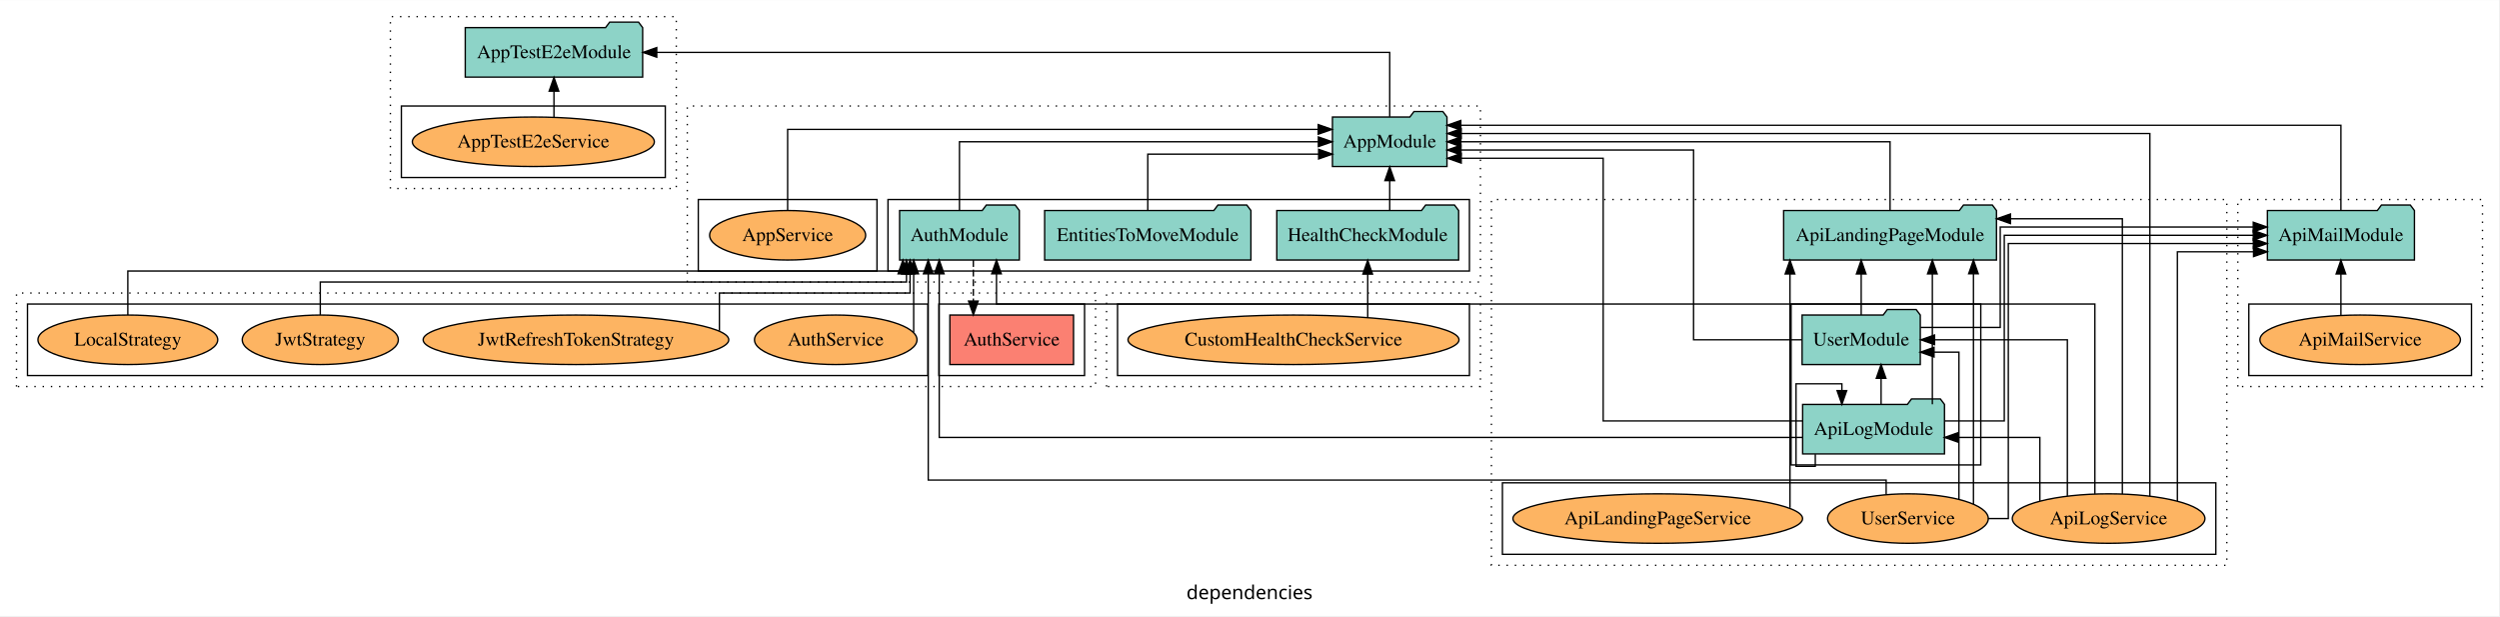
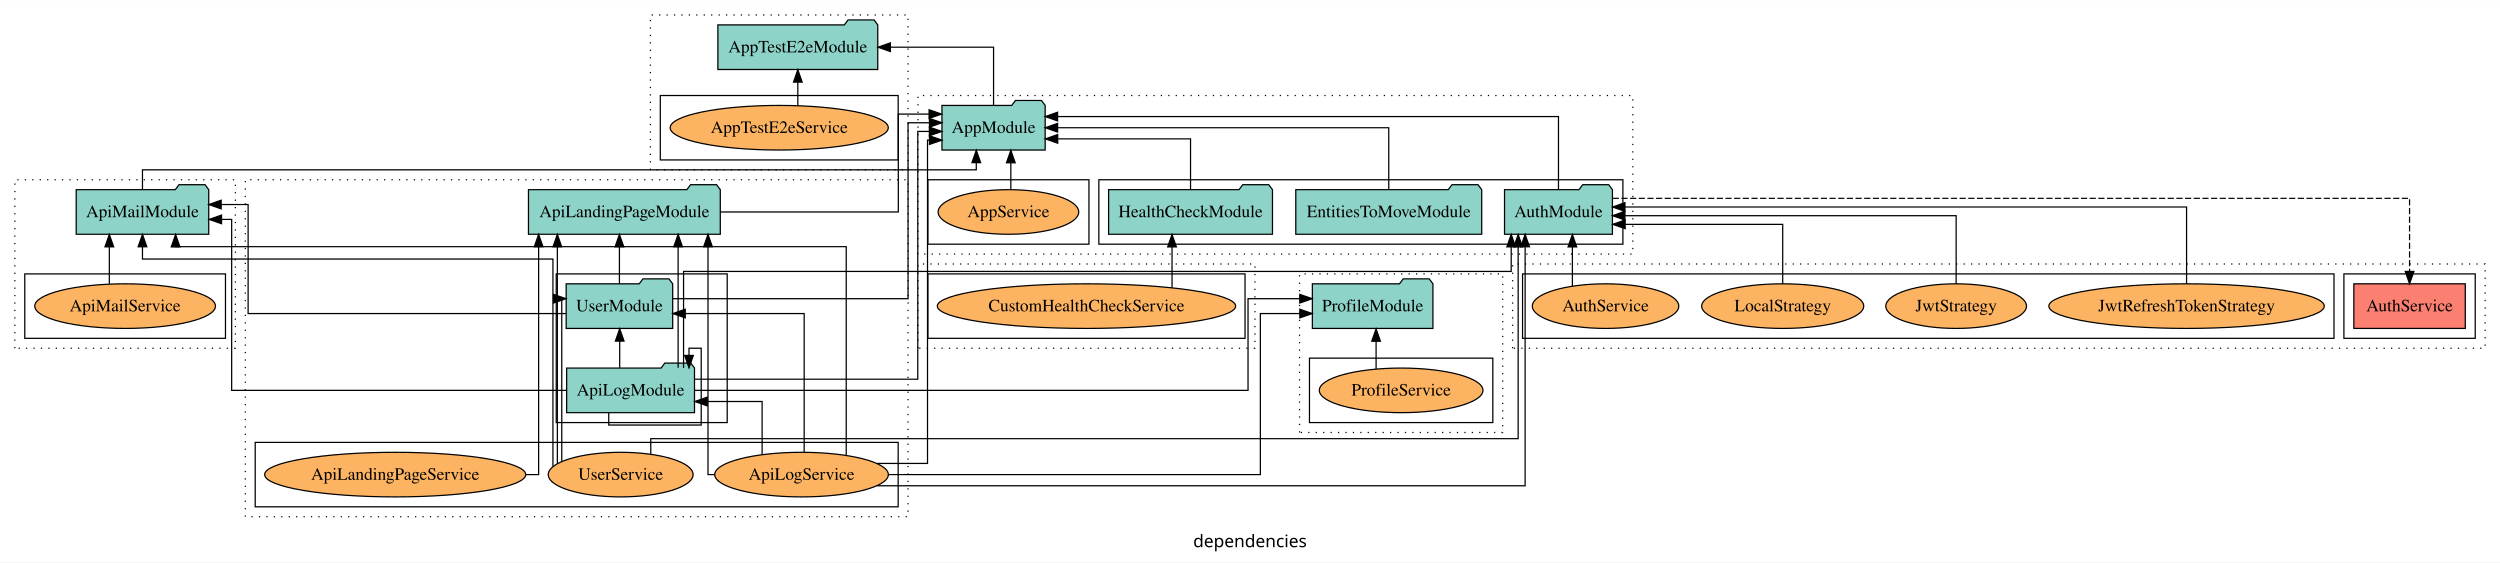
- <svg xmlns="http://www.w3.org/2000/svg" width="1818pt" height="448pt" viewBox="0.00 0.00 1818.00 447.80">
-   <g id="graph0" class="graph" transform="scale(1 1) rotate(0) translate(4 443.8)">
-     <polygon fill="white" stroke="transparent" points="-4,4 -4,-443.8 1814,-443.8 1814,4 -4,4" />
-     <text text-anchor="middle" x="905" y="-8.2" font-family="sans-serif" font-size="14.00">dependencies</text>
+ <svg xmlns="http://www.w3.org/2000/svg" width="2018pt" height="454pt" viewBox="0.00 0.00 2018.00 453.80">
+   <g id="graph0" class="graph" transform="scale(1 1) rotate(0) translate(4 449.8)">
+     <polygon fill="white" stroke="transparent" points="-4,4 -4,-449.8 2014,-449.8 2014,4 -4,4" />
+     <text text-anchor="middle" x="1005" y="-8.2" font-family="sans-serif" font-size="14.00">dependencies</text>
    <g id="clust1" class="cluster">
-       <polygon fill="none" stroke="black" stroke-dasharray="1,5" points="1081,-32.8 1081,-298.8 1616,-298.8 1616,-32.8 1081,-32.8" />
+       <polygon fill="none" stroke="black" stroke-dasharray="1,5" points="194,-32.8 194,-304.8 729,-304.8 729,-32.8 194,-32.8" />
    </g>
    <g id="clust3" class="cluster">
-       <polygon fill="none" stroke="black" points="1299,-105.8 1299,-222.8 1437,-222.8 1437,-105.8 1299,-105.8" />
+       <polygon fill="none" stroke="black" points="445,-108.8 445,-228.8 583,-228.8 583,-108.8 445,-108.8" />
    </g>
    <g id="clust6" class="cluster">
-       <polygon fill="none" stroke="black" points="1089,-40.8 1089,-92.8 1608,-92.8 1608,-40.8 1089,-40.8" />
+       <polygon fill="none" stroke="black" points="202,-40.8 202,-92.8 721,-92.8 721,-40.8 202,-40.8" />
    </g>
    <g id="clust13" class="cluster">
-       <polygon fill="none" stroke="black" stroke-dasharray="1,5" points="1624,-162.8 1624,-298.8 1802,-298.8 1802,-162.8 1624,-162.8" />
+       <polygon fill="none" stroke="black" stroke-dasharray="1,5" points="8,-168.8 8,-304.8 186,-304.8 186,-168.8 8,-168.8" />
    </g>
    <g id="clust18" class="cluster">
-       <polygon fill="none" stroke="black" points="1632,-170.8 1632,-222.8 1794,-222.8 1794,-170.8 1632,-170.8" />
+       <polygon fill="none" stroke="black" points="16,-176.8 16,-228.8 178,-228.8 178,-176.8 16,-176.8" />
    </g>
    <g id="clust19" class="cluster">
-       <polygon fill="none" stroke="black" stroke-dasharray="1,5" points="496,-238.8 496,-366.8 1073,-366.8 1073,-238.8 496,-238.8" />
+       <polygon fill="none" stroke="black" stroke-dasharray="1,5" points="737,-244.8 737,-372.8 1314,-372.8 1314,-244.8 737,-244.8" />
    </g>
    <g id="clust21" class="cluster">
-       <polygon fill="none" stroke="black" points="642,-246.8 642,-298.8 1065,-298.8 1065,-246.8 642,-246.8" />
+       <polygon fill="none" stroke="black" points="883,-252.8 883,-304.8 1306,-304.8 1306,-252.8 883,-252.8" />
    </g>
    <g id="clust24" class="cluster">
-       <polygon fill="none" stroke="black" points="504,-246.8 504,-298.8 634,-298.8 634,-246.8 504,-246.8" />
+       <polygon fill="none" stroke="black" points="745,-252.8 745,-304.8 875,-304.8 875,-252.8 745,-252.8" />
    </g>
    <g id="clust25" class="cluster">
-       <polygon fill="none" stroke="black" stroke-dasharray="1,5" points="280,-306.8 280,-431.8 488,-431.8 488,-306.8 280,-306.8" />
+       <polygon fill="none" stroke="black" stroke-dasharray="1,5" points="521,-312.8 521,-437.8 729,-437.8 729,-312.8 521,-312.8" />
    </g>
    <g id="clust30" class="cluster">
-       <polygon fill="none" stroke="black" points="288,-314.8 288,-366.8 480,-366.8 480,-314.8 288,-314.8" />
+       <polygon fill="none" stroke="black" points="529,-320.8 529,-372.8 721,-372.8 721,-320.8 529,-320.8" />
    </g>
    <g id="clust31" class="cluster">
-       <polygon fill="none" stroke="black" stroke-dasharray="1,5" points="8,-162.8 8,-230.8 793,-230.8 793,-162.8 8,-162.8" />
+       <polygon fill="none" stroke="black" stroke-dasharray="1,5" points="1217,-168.8 1217,-236.8 2002,-236.8 2002,-168.8 1217,-168.8" />
    </g>
    <g id="clust34" class="cluster">
-       <polygon fill="none" stroke="black" points="679,-170.8 679,-222.8 785,-222.8 785,-170.8 679,-170.8" />
+       <polygon fill="none" stroke="black" points="1888,-176.8 1888,-228.8 1994,-228.8 1994,-176.8 1888,-176.8" />
    </g>
    <g id="clust36" class="cluster">
-       <polygon fill="none" stroke="black" points="16,-170.8 16,-222.8 671,-222.8 671,-170.8 16,-170.8" />
+       <polygon fill="none" stroke="black" points="1225,-176.8 1225,-228.8 1880,-228.8 1880,-176.8 1225,-176.8" />
    </g>
    <g id="clust43" class="cluster">
-       <polygon fill="none" stroke="black" stroke-dasharray="1,5" points="801,-162.8 801,-230.8 1073,-230.8 1073,-162.8 801,-162.8" />
+       <polygon fill="none" stroke="black" stroke-dasharray="1,5" points="737,-168.8 737,-236.8 1009,-236.8 1009,-168.8 737,-168.8" />
    </g>
    <g id="clust48" class="cluster">
-       <polygon fill="none" stroke="black" points="809,-170.8 809,-222.8 1065,-222.8 1065,-170.8 809,-170.8" />
+       <polygon fill="none" stroke="black" points="745,-176.8 745,-228.8 1001,-228.8 1001,-176.8 745,-176.8" />
+     </g>
+     <g id="clust49" class="cluster">
+       <polygon fill="none" stroke="black" stroke-dasharray="1,5" points="1045,-100.8 1045,-228.8 1209,-228.8 1209,-100.8 1045,-100.8" />
+     </g>
+     <g id="clust54" class="cluster">
+       <polygon fill="none" stroke="black" points="1053,-108.8 1053,-160.8 1201,-160.8 1201,-108.8 1053,-108.8" />
    </g>
    <g id="node1" class="node">
-       <polygon fill="#8dd3c7" stroke="black" points="1410.6,-149.8 1407.6,-153.8 1386.6,-153.8 1383.6,-149.8 1307.4,-149.8 1307.4,-113.8 1410.6,-113.8 1410.6,-149.8" />
-       <text text-anchor="middle" x="1359" y="-127.6" font-family="Times,serif" font-size="14.00">ApiLogModule</text>
+       <polygon fill="#8dd3c7" stroke="black" points="556.6,-152.8 553.6,-156.8 532.6,-156.8 529.6,-152.8 453.4,-152.8 453.4,-116.8 556.6,-116.8 556.6,-152.8" />
+       <text text-anchor="middle" x="505" y="-130.6" font-family="Times,serif" font-size="14.00">ApiLogModule</text>
    </g>
    <g id="edge6" class="edge">
-       <path fill="none" stroke="black" d="M1316.61,-113.64C1316.61,-108.76 1316.61,-104.8 1316.61,-104.8 1316.61,-104.8 1302.6,-104.8 1302.6,-104.8 1302.6,-104.8 1302.6,-164.8 1302.6,-164.8 1302.6,-164.8 1335.96,-164.8 1335.96,-164.8 1335.96,-164.8 1335.96,-159.84 1335.96,-159.84" />
-       <polygon fill="black" stroke="black" points="1339.46,-159.84 1335.96,-149.84 1332.46,-159.84 1339.46,-159.84" />
+       <path fill="none" stroke="black" d="M487.37,-116.59C487.37,-111.25 487.37,-106.8 487.37,-106.8 487.37,-106.8 562.02,-106.8 562.02,-106.8 562.02,-106.8 562.02,-168.8 562.02,-168.8 562.02,-168.8 552.16,-168.8 552.16,-168.8 552.16,-168.8 552.16,-162.99 552.16,-162.99" />
+       <polygon fill="black" stroke="black" points="555.66,-162.99 552.16,-152.99 548.66,-162.99 555.66,-162.99" />
    </g>
    <g id="node2" class="node">
-       <polygon fill="#8dd3c7" stroke="black" points="1392.99,-214.8 1389.99,-218.8 1368.99,-218.8 1365.99,-214.8 1307.01,-214.8 1307.01,-178.8 1392.99,-178.8 1392.99,-214.8" />
-       <text text-anchor="middle" x="1350" y="-192.6" font-family="Times,serif" font-size="14.00">UserModule</text>
+       <polygon fill="#8dd3c7" stroke="black" points="538.99,-220.8 535.99,-224.8 514.99,-224.8 511.99,-220.8 453.01,-220.8 453.01,-184.8 538.99,-184.8 538.99,-220.8" />
+       <text text-anchor="middle" x="496" y="-198.6" font-family="Times,serif" font-size="14.00">UserModule</text>
+     </g>
+     <g id="edge36" class="edge">
+       <path fill="none" stroke="black" d="M496.22,-153.02C496.22,-153.02 496.22,-174.53 496.22,-174.53" />
+       <polygon fill="black" stroke="black" points="492.72,-174.53 496.22,-184.53 499.72,-174.53 492.72,-174.53" />
+     </g>
+     <g id="node3" class="node">
+       <polygon fill="#8dd3c7" stroke="black" points="577.42,-296.8 574.42,-300.8 553.42,-300.8 550.42,-296.8 422.58,-296.8 422.58,-260.8 577.42,-260.8 577.42,-296.8" />
+       <text text-anchor="middle" x="500" y="-274.6" font-family="Times,serif" font-size="14.00">ApiLandingPageModule</text>
+     </g>
+     <g id="edge1" class="edge">
+       <path fill="none" stroke="black" d="M543.38,-153.04C543.38,-153.04 543.38,-250.71 543.38,-250.71" />
+       <polygon fill="black" stroke="black" points="539.88,-250.71 543.38,-260.71 546.88,-250.71 539.88,-250.71" />
+     </g>
+     <g id="node7" class="node">
+       <polygon fill="#8dd3c7" stroke="black" points="164.49,-296.8 161.49,-300.8 140.49,-300.8 137.49,-296.8 57.51,-296.8 57.51,-260.8 164.49,-260.8 164.49,-296.8" />
+       <text text-anchor="middle" x="111" y="-274.6" font-family="Times,serif" font-size="14.00">ApiMailModule</text>
+     </g>
+     <g id="edge8" class="edge">
+       <path fill="none" stroke="black" d="M453.27,-134.8C362.24,-134.8 183,-134.8 183,-134.8 183,-134.8 183,-272.8 183,-272.8 183,-272.8 174.83,-272.8 174.83,-272.8" />
+       <polygon fill="black" stroke="black" points="174.83,-269.3 164.83,-272.8 174.83,-276.3 174.83,-269.3" />
+     </g>
+     <g id="node9" class="node">
+       <polygon fill="#8dd3c7" stroke="black" points="1297.55,-296.8 1294.55,-300.8 1273.55,-300.8 1270.55,-296.8 1210.45,-296.8 1210.45,-260.8 1297.55,-260.8 1297.55,-296.8" />
+       <text text-anchor="middle" x="1254" y="-274.6" font-family="Times,serif" font-size="14.00">AuthModule</text>
+     </g>
+     <g id="edge24" class="edge">
+       <path fill="none" stroke="black" d="M547.77,-152.86C547.77,-180.67 547.77,-230.8 547.77,-230.8 547.77,-230.8 1215.84,-230.8 1215.84,-230.8 1215.84,-230.8 1215.84,-250.65 1215.84,-250.65" />
+       <polygon fill="black" stroke="black" points="1212.34,-250.65 1215.84,-260.65 1219.34,-250.65 1212.34,-250.65" />
+     </g>
+     <g id="node12" class="node">
+       <polygon fill="#8dd3c7" stroke="black" points="839.66,-364.8 836.66,-368.8 815.66,-368.8 812.66,-364.8 756.34,-364.8 756.34,-328.8 839.66,-328.8 839.66,-364.8" />
+       <text text-anchor="middle" x="798" y="-342.6" font-family="Times,serif" font-size="14.00">AppModule</text>
+     </g>
+     <g id="edge14" class="edge">
+       <path fill="none" stroke="black" d="M556.74,-143.8C625.07,-143.8 736.83,-143.8 736.83,-143.8 736.83,-143.8 736.83,-343.8 736.83,-343.8 736.83,-343.8 746.19,-343.8 746.19,-343.8" />
+       <polygon fill="black" stroke="black" points="746.19,-347.3 756.19,-343.8 746.19,-340.3 746.19,-347.3" />
+     </g>
+     <g id="node22" class="node">
+       <polygon fill="#8dd3c7" stroke="black" points="1152.66,-220.8 1149.66,-224.8 1128.66,-224.8 1125.66,-220.8 1055.34,-220.8 1055.34,-184.8 1152.66,-184.8 1152.66,-220.8" />
+       <text text-anchor="middle" x="1104" y="-198.6" font-family="Times,serif" font-size="14.00">ProfileModule</text>
    </g>
    <g id="edge33" class="edge">
-       <path fill="none" stroke="black" d="M1364.48,-149.91C1364.48,-149.91 1364.48,-168.79 1364.48,-168.79" />
-       <polygon fill="black" stroke="black" points="1360.98,-168.79 1364.48,-178.79 1367.98,-168.79 1360.98,-168.79" />
-     </g>
-     <g id="node3" class="node">
-       <polygon fill="#8dd3c7" stroke="black" points="1448.42,-290.8 1445.42,-294.8 1424.42,-294.8 1421.42,-290.8 1293.58,-290.8 1293.58,-254.8 1448.42,-254.8 1448.42,-290.8" />
-       <text text-anchor="middle" x="1371" y="-268.6" font-family="Times,serif" font-size="14.00">ApiLandingPageModule</text>
-     </g>
-     <g id="edge1" class="edge">
-       <path fill="none" stroke="black" d="M1401.77,-149.94C1401.77,-149.94 1401.77,-244.73 1401.77,-244.73" />
-       <polygon fill="black" stroke="black" points="1398.27,-244.72 1401.77,-254.73 1405.27,-244.73 1398.27,-244.72" />
-     </g>
-     <g id="node7" class="node">
-       <polygon fill="#8dd3c7" stroke="black" points="1752.49,-290.8 1749.49,-294.8 1728.49,-294.8 1725.49,-290.8 1645.51,-290.8 1645.51,-254.8 1752.49,-254.8 1752.49,-290.8" />
-       <text text-anchor="middle" x="1699" y="-268.6" font-family="Times,serif" font-size="14.00">ApiMailModule</text>
-     </g>
-     <g id="edge8" class="edge">
-       <path fill="none" stroke="black" d="M1410.72,-137.8C1433.02,-137.8 1454.09,-137.8 1454.09,-137.8 1454.09,-137.8 1454.09,-272.8 1454.09,-272.8 1454.09,-272.8 1635.25,-272.8 1635.25,-272.8" />
-       <polygon fill="black" stroke="black" points="1635.25,-276.3 1645.25,-272.8 1635.25,-269.3 1635.25,-276.3" />
-     </g>
-     <g id="node9" class="node">
-       <polygon fill="#8dd3c7" stroke="black" points="737.55,-290.8 734.55,-294.8 713.55,-294.8 710.55,-290.8 650.45,-290.8 650.45,-254.8 737.55,-254.8 737.55,-290.8" />
-       <text text-anchor="middle" x="694" y="-268.6" font-family="Times,serif" font-size="14.00">AuthModule</text>
-     </g>
-     <g id="edge24" class="edge">
-       <path fill="none" stroke="black" d="M1307.35,-125.8C1148.73,-125.8 679.28,-125.8 679.28,-125.8 679.28,-125.8 679.28,-244.77 679.28,-244.77" />
-       <polygon fill="black" stroke="black" points="675.78,-244.77 679.28,-254.77 682.78,-244.77 675.78,-244.77" />
-     </g>
-     <g id="node12" class="node">
-       <polygon fill="#8dd3c7" stroke="black" points="1048.66,-358.8 1045.66,-362.8 1024.66,-362.8 1021.66,-358.8 965.34,-358.8 965.34,-322.8 1048.66,-322.8 1048.66,-358.8" />
-       <text text-anchor="middle" x="1007" y="-336.6" font-family="Times,serif" font-size="14.00">AppModule</text>
-     </g>
-     <g id="edge14" class="edge">
-       <path fill="none" stroke="black" d="M1307.32,-137.8C1249.05,-137.8 1162.31,-137.8 1162.31,-137.8 1162.31,-137.8 1162.31,-328.8 1162.31,-328.8 1162.31,-328.8 1059.03,-328.8 1059.03,-328.8" />
-       <polygon fill="black" stroke="black" points="1059.03,-325.3 1049.03,-328.8 1059.03,-332.3 1059.03,-325.3" />
+       <path fill="none" stroke="black" d="M556.93,-134.8C684.58,-134.8 1003.41,-134.8 1003.41,-134.8 1003.41,-134.8 1003.41,-208.8 1003.41,-208.8 1003.41,-208.8 1045.18,-208.8 1045.18,-208.8" />
+       <polygon fill="black" stroke="black" points="1045.18,-212.3 1055.18,-208.8 1045.18,-205.3 1045.18,-212.3" />
    </g>
    <g id="edge2" class="edge">
-       <path fill="none" stroke="black" d="M1350,-214.81C1350,-214.81 1350,-244.65 1350,-244.65" />
-       <polygon fill="black" stroke="black" points="1346.5,-244.65 1350,-254.65 1353.5,-244.65 1346.5,-244.65" />
+       <path fill="none" stroke="black" d="M496,-220.81C496,-220.81 496,-250.65 496,-250.65" />
+       <polygon fill="black" stroke="black" points="492.5,-250.65 496,-260.65 499.5,-250.65 492.5,-250.65" />
    </g>
    <g id="edge9" class="edge">
-       <path fill="none" stroke="black" d="M1393.19,-205.8C1420.68,-205.8 1451.15,-205.8 1451.15,-205.8 1451.15,-205.8 1451.15,-278.8 1451.15,-278.8 1451.15,-278.8 1635.22,-278.8 1635.22,-278.8" />
-       <polygon fill="black" stroke="black" points="1635.22,-282.3 1645.22,-278.8 1635.22,-275.3 1635.22,-282.3" />
+       <path fill="none" stroke="black" d="M452.74,-196.8C369.74,-196.8 196.28,-196.8 196.28,-196.8 196.28,-196.8 196.28,-284.8 196.28,-284.8 196.28,-284.8 174.53,-284.8 174.53,-284.8" />
+       <polygon fill="black" stroke="black" points="174.53,-281.3 164.53,-284.8 174.53,-288.3 174.53,-281.3" />
    </g>
    <g id="edge19" class="edge">
-       <path fill="none" stroke="black" d="M1307,-196.8C1271.89,-196.8 1228.05,-196.8 1228.05,-196.8 1228.05,-196.8 1228.05,-334.8 1228.05,-334.8 1228.05,-334.8 1058.84,-334.8 1058.84,-334.8" />
-       <polygon fill="black" stroke="black" points="1058.84,-331.3 1048.84,-334.8 1058.84,-338.3 1058.84,-331.3" />
+       <path fill="none" stroke="black" d="M539,-208.8C606.32,-208.8 728.98,-208.8 728.98,-208.8 728.98,-208.8 728.98,-350.8 728.98,-350.8 728.98,-350.8 746.26,-350.8 746.26,-350.8" />
+       <polygon fill="black" stroke="black" points="746.26,-354.3 756.26,-350.8 746.26,-347.3 746.26,-354.3" />
    </g>
    <g id="edge13" class="edge">
-       <path fill="none" stroke="black" d="M1371,-291.02C1371,-311.17 1371,-340.8 1371,-340.8 1371,-340.8 1058.76,-340.8 1058.76,-340.8" />
-       <polygon fill="black" stroke="black" points="1058.76,-337.3 1048.76,-340.8 1058.76,-344.3 1058.76,-337.3" />
+       <path fill="none" stroke="black" d="M577.34,-278.8C641.1,-278.8 721.12,-278.8 721.12,-278.8 721.12,-278.8 721.12,-357.8 721.12,-357.8 721.12,-357.8 745.96,-357.8 745.96,-357.8" />
+       <polygon fill="black" stroke="black" points="745.96,-361.3 755.96,-357.8 745.96,-354.3 745.96,-361.3" />
    </g>
    <g id="node4" class="node">
-       <ellipse fill="#fdb462" stroke="black" cx="1202" cy="-66.8" rx="105.36" ry="18" />
-       <text text-anchor="middle" x="1202" y="-62.6" font-family="Times,serif" font-size="14.00">ApiLandingPageService</text>
+       <ellipse fill="#fdb462" stroke="black" cx="315" cy="-66.8" rx="105.36" ry="18" />
+       <text text-anchor="middle" x="315" y="-62.6" font-family="Times,serif" font-size="14.00">ApiLandingPageService</text>
    </g>
    <g id="edge3" class="edge">
-       <path fill="none" stroke="black" d="M1298.2,-74.62C1298.2,-74.62 1298.2,-244.67 1298.2,-244.67" />
-       <polygon fill="black" stroke="black" points="1294.7,-244.67 1298.2,-254.67 1301.7,-244.67 1294.7,-244.67" />
+       <path fill="none" stroke="black" d="M420.51,-66.8C426.88,-66.8 430.78,-66.8 430.78,-66.8 430.78,-66.8 430.78,-250.72 430.78,-250.72" />
+       <polygon fill="black" stroke="black" points="427.28,-250.72 430.78,-260.72 434.28,-250.73 427.28,-250.72" />
    </g>
    <g id="node5" class="node">
-       <ellipse fill="#fdb462" stroke="black" cx="1530" cy="-66.8" rx="70.07" ry="18" />
-       <text text-anchor="middle" x="1530" y="-62.6" font-family="Times,serif" font-size="14.00">ApiLogService</text>
+       <ellipse fill="#fdb462" stroke="black" cx="643" cy="-66.8" rx="70.07" ry="18" />
+       <text text-anchor="middle" x="643" y="-62.6" font-family="Times,serif" font-size="14.00">ApiLogService</text>
    </g>
    <g id="edge7" class="edge">
-       <path fill="none" stroke="black" d="M1479.98,-79.6C1479.98,-96.95 1479.98,-125.8 1479.98,-125.8 1479.98,-125.8 1420.66,-125.8 1420.66,-125.8" />
-       <polygon fill="black" stroke="black" points="1420.66,-122.3 1410.66,-125.8 1420.66,-129.3 1420.66,-122.3" />
+       <path fill="none" stroke="black" d="M611.17,-82.92C611.17,-100.39 611.17,-125.8 611.17,-125.8 611.17,-125.8 566.84,-125.8 566.84,-125.8" />
+       <polygon fill="black" stroke="black" points="566.84,-122.3 556.84,-125.8 566.84,-129.3 566.84,-122.3" />
+     </g>
+     <g id="edge37" class="edge">
+       <path fill="none" stroke="black" d="M645.12,-84.88C645.12,-120.6 645.12,-196.8 645.12,-196.8 645.12,-196.8 549.13,-196.8 549.13,-196.8" />
+       <polygon fill="black" stroke="black" points="549.13,-193.3 539.13,-196.8 549.13,-200.3 549.13,-193.3" />
+     </g>
+     <g id="edge4" class="edge">
+       <path fill="none" stroke="black" d="M572.92,-66.8C569.53,-66.8 567.49,-66.8 567.49,-66.8 567.49,-66.8 567.49,-250.72 567.49,-250.72" />
+       <polygon fill="black" stroke="black" points="563.99,-250.72 567.49,-260.72 570.99,-250.73 563.99,-250.72" />
+     </g>
+     <g id="edge10" class="edge">
+       <path fill="none" stroke="black" d="M679.08,-82.49C679.08,-126.98 679.08,-250.8 679.08,-250.8 679.08,-250.8 137.75,-250.8 137.75,-250.8 137.75,-250.8 137.75,-251.78 137.75,-251.78" />
+       <polygon fill="black" stroke="black" points="134.25,-250.59 137.75,-260.59 141.25,-250.59 134.25,-250.59" />
+     </g>
+     <g id="edge26" class="edge">
+       <path fill="none" stroke="black" d="M703.85,-57.8C853.45,-57.8 1227.08,-57.8 1227.08,-57.8 1227.08,-57.8 1227.08,-250.71 1227.08,-250.71" />
+       <polygon fill="black" stroke="black" points="1223.58,-250.71 1227.08,-260.71 1230.58,-250.71 1223.58,-250.71" />
+     </g>
+     <g id="edge20" class="edge">
+       <path fill="none" stroke="black" d="M703.91,-75.8C725.57,-75.8 744.69,-75.8 744.69,-75.8 744.69,-75.8 744.69,-336.8 744.69,-336.8 744.69,-336.8 746.26,-336.8 746.26,-336.8" />
+       <polygon fill="black" stroke="black" points="746.26,-340.3 756.26,-336.8 746.26,-333.3 746.26,-340.3" />
    </g>
    <g id="edge34" class="edge">
-       <path fill="none" stroke="black" d="M1499.99,-83.26C1499.99,-118.25 1499.99,-196.8 1499.99,-196.8 1499.99,-196.8 1403.38,-196.8 1403.38,-196.8" />
-       <polygon fill="black" stroke="black" points="1403.38,-193.3 1393.38,-196.8 1403.38,-200.3 1403.38,-193.3" />
-     </g>
-     <g id="edge4" class="edge">
-       <path fill="none" stroke="black" d="M1540,-84.64C1540,-136.7 1540,-284.8 1540,-284.8 1540,-284.8 1458.58,-284.8 1458.58,-284.8" />
-       <polygon fill="black" stroke="black" points="1458.58,-281.3 1448.58,-284.8 1458.58,-288.3 1458.58,-281.3" />
-     </g>
-     <g id="edge10" class="edge">
-       <path fill="none" stroke="black" d="M1580.02,-79.53C1580.02,-122.69 1580.02,-260.8 1580.02,-260.8 1580.02,-260.8 1635.43,-260.8 1635.43,-260.8" />
-       <polygon fill="black" stroke="black" points="1635.43,-264.3 1645.43,-260.8 1635.43,-257.3 1635.43,-264.3" />
-     </g>
-     <g id="edge26" class="edge">
-       <path fill="none" stroke="black" d="M1520,-84.7C1520,-125.67 1520,-222.8 1520,-222.8 1520,-222.8 720.94,-222.8 720.94,-222.8 720.94,-222.8 720.94,-244.75 720.94,-244.75" />
-       <polygon fill="black" stroke="black" points="717.44,-244.75 720.94,-254.75 724.44,-244.75 717.44,-244.75" />
-     </g>
-     <g id="edge20" class="edge">
-       <path fill="none" stroke="black" d="M1560.01,-83.06C1560.01,-142.82 1560.01,-346.8 1560.01,-346.8 1560.01,-346.8 1059.02,-346.8 1059.02,-346.8" />
-       <polygon fill="black" stroke="black" points="1059.02,-343.3 1049.02,-346.8 1059.02,-350.3 1059.02,-343.3" />
+       <path fill="none" stroke="black" d="M713.1,-66.8C820.47,-66.8 1013.36,-66.8 1013.36,-66.8 1013.36,-66.8 1013.36,-196.8 1013.36,-196.8 1013.36,-196.8 1045.23,-196.8 1045.23,-196.8" />
+       <polygon fill="black" stroke="black" points="1045.23,-200.3 1055.23,-196.8 1045.23,-193.3 1045.23,-200.3" />
    </g>
    <g id="node6" class="node">
-       <ellipse fill="#fdb462" stroke="black" cx="1384" cy="-66.8" rx="58.46" ry="18" />
-       <text text-anchor="middle" x="1384" y="-62.6" font-family="Times,serif" font-size="14.00">UserService</text>
+       <ellipse fill="#fdb462" stroke="black" cx="497" cy="-66.8" rx="58.46" ry="18" />
+       <text text-anchor="middle" x="497" y="-62.6" font-family="Times,serif" font-size="14.00">UserService</text>
+     </g>
+     <g id="edge38" class="edge">
+       <path fill="none" stroke="black" d="M449.45,-77.47C449.45,-110.5 449.45,-208.8 449.45,-208.8 449.45,-208.8 449.78,-208.8 449.78,-208.8" />
+       <polygon fill="black" stroke="black" points="442.8,-212.3 452.8,-208.8 442.8,-205.3 442.8,-212.3" />
+     </g>
+     <g id="edge5" class="edge">
+       <path fill="none" stroke="black" d="M445.89,-75.64C445.89,-75.64 445.89,-250.7 445.89,-250.7" />
+       <polygon fill="black" stroke="black" points="442.39,-250.7 445.89,-260.7 449.39,-250.7 442.39,-250.7" />
+     </g>
+     <g id="edge12" class="edge">
+       <path fill="none" stroke="black" d="M442.33,-73.41C442.33,-105.19 442.33,-240.8 442.33,-240.8 442.33,-240.8 111,-240.8 111,-240.8 111,-240.8 111,-250.69 111,-250.69" />
+       <polygon fill="black" stroke="black" points="107.5,-250.69 111,-260.69 114.5,-250.69 107.5,-250.69" />
+     </g>
+     <g id="edge31" class="edge">
+       <path fill="none" stroke="black" d="M521.3,-83.33C521.3,-89.85 521.3,-95.8 521.3,-95.8 521.3,-95.8 1221.46,-95.8 1221.46,-95.8 1221.46,-95.8 1221.46,-250.58 1221.46,-250.58" />
+       <polygon fill="black" stroke="black" points="1217.96,-250.58 1221.46,-260.58 1224.96,-250.58 1217.96,-250.58" />
+     </g>
+     <g id="edge15" class="edge">
+       <path fill="none" stroke="black" d="M111,-296.99C111,-305.08 111,-312.8 111,-312.8 111,-312.8 784.06,-312.8 784.06,-312.8 784.06,-312.8 784.06,-318.61 784.06,-318.61" />
+       <polygon fill="black" stroke="black" points="780.56,-318.61 784.06,-328.61 787.56,-318.61 780.56,-318.61" />
+     </g>
+     <g id="node8" class="node">
+       <ellipse fill="#fdb462" stroke="black" cx="97" cy="-202.8" rx="72.94" ry="18" />
+       <text text-anchor="middle" x="97" y="-198.6" font-family="Times,serif" font-size="14.00">ApiMailService</text>
+     </g>
+     <g id="edge11" class="edge">
+       <path fill="none" stroke="black" d="M84.25,-220.81C84.25,-220.81 84.25,-250.65 84.25,-250.65" />
+       <polygon fill="black" stroke="black" points="80.75,-250.65 84.25,-260.65 87.75,-250.65 80.75,-250.65" />
+     </g>
+     <g id="edge16" class="edge">
+       <path fill="none" stroke="black" d="M1254,-297.05C1254,-319.82 1254,-355.8 1254,-355.8 1254,-355.8 849.68,-355.8 849.68,-355.8" />
+       <polygon fill="black" stroke="black" points="849.68,-352.3 839.68,-355.8 849.68,-359.3 849.68,-352.3" />
+     </g>
+     <g id="node16" class="node">
+       <polygon fill="#fb8072" stroke="black" points="1985.98,-220.8 1896.02,-220.8 1896.02,-184.8 1985.98,-184.8 1985.98,-220.8" />
+       <text text-anchor="middle" x="1941" y="-198.6" font-family="Times,serif" font-size="14.00">AuthService </text>
+     </g>
+     <g id="edge25" class="edge">
+       <path fill="none" stroke="black" stroke-dasharray="5,2" d="M1297.76,-289.8C1449.08,-289.8 1941,-289.8 1941,-289.8 1941,-289.8 1941,-230.83 1941,-230.83" />
+       <polygon fill="black" stroke="black" points="1944.5,-230.83 1941,-220.83 1937.5,-230.83 1944.5,-230.83" />
+     </g>
+     <g id="node10" class="node">
+       <polygon fill="#8dd3c7" stroke="black" points="1192.04,-296.8 1189.04,-300.8 1168.04,-300.8 1165.04,-296.8 1041.96,-296.8 1041.96,-260.8 1192.04,-260.8 1192.04,-296.8" />
+       <text text-anchor="middle" x="1117" y="-274.6" font-family="Times,serif" font-size="14.00">EntitiesToMoveModule</text>
+     </g>
+     <g id="edge17" class="edge">
+       <path fill="none" stroke="black" d="M1117,-297.02C1117,-317.17 1117,-346.8 1117,-346.8 1117,-346.8 849.7,-346.8 849.7,-346.8" />
+       <polygon fill="black" stroke="black" points="849.7,-343.3 839.7,-346.8 849.7,-350.3 849.7,-343.3" />
+     </g>
+     <g id="node11" class="node">
+       <polygon fill="#8dd3c7" stroke="black" points="1023.14,-296.8 1020.14,-300.8 999.14,-300.8 996.14,-296.8 890.86,-296.8 890.86,-260.8 1023.14,-260.8 1023.14,-296.8" />
+       <text text-anchor="middle" x="957" y="-274.6" font-family="Times,serif" font-size="14.00">HealthCheckModule</text>
+     </g>
+     <g id="edge18" class="edge">
+       <path fill="none" stroke="black" d="M957,-296.82C957,-314.17 957,-337.8 957,-337.8 957,-337.8 849.78,-337.8 849.78,-337.8" />
+       <polygon fill="black" stroke="black" points="849.78,-334.3 839.78,-337.8 849.78,-341.3 849.78,-334.3" />
+     </g>
+     <g id="node14" class="node">
+       <polygon fill="#8dd3c7" stroke="black" points="704.53,-429.8 701.53,-433.8 680.53,-433.8 677.53,-429.8 575.47,-429.8 575.47,-393.8 704.53,-393.8 704.53,-429.8" />
+       <text text-anchor="middle" x="640" y="-407.6" font-family="Times,serif" font-size="14.00">AppTestE2eModule</text>
+     </g>
+     <g id="edge22" class="edge">
+       <path fill="none" stroke="black" d="M798,-364.91C798,-384.14 798,-411.8 798,-411.8 798,-411.8 714.72,-411.8 714.72,-411.8" />
+       <polygon fill="black" stroke="black" points="714.72,-408.3 704.72,-411.8 714.72,-415.3 714.72,-408.3" />
+     </g>
+     <g id="node13" class="node">
+       <ellipse fill="#fdb462" stroke="black" cx="810" cy="-278.8" rx="56.75" ry="18" />
+       <text text-anchor="middle" x="810" y="-274.6" font-family="Times,serif" font-size="14.00">AppService</text>
+     </g>
+     <g id="edge21" class="edge">
+       <path fill="none" stroke="black" d="M811.94,-297.02C811.94,-297.02 811.94,-318.53 811.94,-318.53" />
+       <polygon fill="black" stroke="black" points="808.44,-318.53 811.94,-328.53 815.44,-318.53 808.44,-318.53" />
+     </g>
+     <g id="node15" class="node">
+       <ellipse fill="#fdb462" stroke="black" cx="625" cy="-346.8" rx="88.03" ry="18" />
+       <text text-anchor="middle" x="625" y="-342.6" font-family="Times,serif" font-size="14.00">AppTestE2eService</text>
+     </g>
+     <g id="edge23" class="edge">
+       <path fill="none" stroke="black" d="M640,-364.56C640,-364.56 640,-383.61 640,-383.61" />
+       <polygon fill="black" stroke="black" points="636.5,-383.61 640,-393.61 643.5,-383.61 636.5,-383.61" />
+     </g>
+     <g id="node17" class="node">
+       <ellipse fill="#fdb462" stroke="black" cx="1292" cy="-202.8" rx="59.11" ry="18" />
+       <text text-anchor="middle" x="1292" y="-198.6" font-family="Times,serif" font-size="14.00">AuthService</text>
+     </g>
+     <g id="edge27" class="edge">
+       <path fill="none" stroke="black" d="M1265.23,-218.92C1265.23,-218.92 1265.23,-250.57 1265.23,-250.57" />
+       <polygon fill="black" stroke="black" points="1261.73,-250.57 1265.23,-260.57 1268.73,-250.57 1261.73,-250.57" />
+     </g>
+     <g id="node18" class="node">
+       <ellipse fill="#fdb462" stroke="black" cx="1761" cy="-202.8" rx="111.17" ry="18" />
+       <text text-anchor="middle" x="1761" y="-198.6" font-family="Times,serif" font-size="14.00">JwtRefreshTokenStrategy</text>
+     </g>
+     <g id="edge28" class="edge">
+       <path fill="none" stroke="black" d="M1761,-220.95C1761,-244.56 1761,-282.8 1761,-282.8 1761,-282.8 1307.67,-282.8 1307.67,-282.8" />
+       <polygon fill="black" stroke="black" points="1307.67,-279.3 1297.67,-282.8 1307.67,-286.3 1307.67,-279.3" />
+     </g>
+     <g id="node19" class="node">
+       <ellipse fill="#fdb462" stroke="black" cx="1575" cy="-202.8" rx="56.77" ry="18" />
+       <text text-anchor="middle" x="1575" y="-198.6" font-family="Times,serif" font-size="14.00">JwtStrategy</text>
+     </g>
+     <g id="edge29" class="edge">
+       <path fill="none" stroke="black" d="M1575,-220.84C1575,-242.46 1575,-275.8 1575,-275.8 1575,-275.8 1307.63,-275.8 1307.63,-275.8" />
+       <polygon fill="black" stroke="black" points="1307.63,-272.3 1297.63,-275.8 1307.63,-279.3 1307.63,-272.3" />
+     </g>
+     <g id="node20" class="node">
+       <ellipse fill="#fdb462" stroke="black" cx="1435" cy="-202.8" rx="65.4" ry="18" />
+       <text text-anchor="middle" x="1435" y="-198.6" font-family="Times,serif" font-size="14.00">LocalStrategy</text>
+     </g>
+     <g id="edge30" class="edge">
+       <path fill="none" stroke="black" d="M1435,-220.83C1435,-240.38 1435,-268.8 1435,-268.8 1435,-268.8 1307.82,-268.8 1307.82,-268.8" />
+       <polygon fill="black" stroke="black" points="1307.82,-265.3 1297.82,-268.8 1307.82,-272.3 1307.82,-265.3" />
+     </g>
+     <g id="node21" class="node">
+       <ellipse fill="#fdb462" stroke="black" cx="873" cy="-202.8" rx="120.41" ry="18" />
+       <text text-anchor="middle" x="873" y="-198.6" font-family="Times,serif" font-size="14.00">CustomHealthCheckService</text>
+     </g>
+     <g id="edge32" class="edge">
+       <path fill="none" stroke="black" d="M942.07,-217.82C942.07,-217.82 942.07,-250.6 942.07,-250.6" />
+       <polygon fill="black" stroke="black" points="938.57,-250.6 942.07,-260.6 945.57,-250.6 938.57,-250.6" />
+     </g>
+     <g id="node23" class="node">
+       <ellipse fill="#fdb462" stroke="black" cx="1127" cy="-134.8" rx="66.05" ry="18" />
+       <text text-anchor="middle" x="1127" y="-130.6" font-family="Times,serif" font-size="14.00">ProfileService</text>
    </g>
    <g id="edge35" class="edge">
-       <path fill="none" stroke="black" d="M1421.11,-80.68C1421.11,-112.46 1421.11,-187.8 1421.11,-187.8 1421.11,-187.8 1403.01,-187.8 1403.01,-187.8" />
-       <polygon fill="black" stroke="black" points="1403.01,-184.3 1393.01,-187.8 1403.01,-191.3 1403.01,-184.3" />
-     </g>
-     <g id="edge5" class="edge">
-       <path fill="none" stroke="black" d="M1431.67,-77.3C1431.67,-77.3 1431.67,-244.8 1431.67,-244.8" />
-       <polygon fill="black" stroke="black" points="1428.17,-244.79 1431.67,-254.8 1435.17,-244.8 1428.17,-244.79" />
-     </g>
-     <g id="edge12" class="edge">
-       <path fill="none" stroke="black" d="M1442.25,-66.8C1450.92,-66.8 1457.03,-66.8 1457.03,-66.8 1457.03,-66.8 1457.03,-266.8 1457.03,-266.8 1457.03,-266.8 1635.3,-266.8 1635.3,-266.8" />
-       <polygon fill="black" stroke="black" points="1635.3,-270.3 1645.3,-266.8 1635.3,-263.3 1635.3,-270.3" />
-     </g>
-     <g id="edge31" class="edge">
-       <path fill="none" stroke="black" d="M1368.16,-84.37C1368.16,-90 1368.16,-94.8 1368.16,-94.8 1368.16,-94.8 671.29,-94.8 671.29,-94.8 671.29,-94.8 671.29,-244.75 671.29,-244.75" />
-       <polygon fill="black" stroke="black" points="667.79,-244.75 671.29,-254.75 674.79,-244.75 667.79,-244.75" />
-     </g>
-     <g id="edge15" class="edge">
-       <path fill="none" stroke="black" d="M1699,-290.95C1699,-314.56 1699,-352.8 1699,-352.8 1699,-352.8 1058.73,-352.8 1058.73,-352.8" />
-       <polygon fill="black" stroke="black" points="1058.73,-349.3 1048.73,-352.8 1058.73,-356.3 1058.73,-349.3" />
-     </g>
-     <g id="node8" class="node">
-       <ellipse fill="#fdb462" stroke="black" cx="1713" cy="-196.8" rx="72.94" ry="18" />
-       <text text-anchor="middle" x="1713" y="-192.6" font-family="Times,serif" font-size="14.00">ApiMailService</text>
-     </g>
-     <g id="edge11" class="edge">
-       <path fill="none" stroke="black" d="M1699,-214.81C1699,-214.81 1699,-244.65 1699,-244.65" />
-       <polygon fill="black" stroke="black" points="1695.5,-244.65 1699,-254.65 1702.5,-244.65 1695.5,-244.65" />
-     </g>
-     <g id="edge16" class="edge">
-       <path fill="none" stroke="black" d="M694,-291.02C694,-311.17 694,-340.8 694,-340.8 694,-340.8 955.11,-340.8 955.11,-340.8" />
-       <polygon fill="black" stroke="black" points="955.11,-344.3 965.11,-340.8 955.11,-337.3 955.11,-344.3" />
-     </g>
-     <g id="node16" class="node">
-       <polygon fill="#fb8072" stroke="black" points="776.98,-214.8 687.02,-214.8 687.02,-178.8 776.98,-178.8 776.98,-214.8" />
-       <text text-anchor="middle" x="732" y="-192.6" font-family="Times,serif" font-size="14.00">AuthService </text>
-     </g>
-     <g id="edge25" class="edge">
-       <path fill="none" stroke="black" stroke-dasharray="5,2" d="M704.1,-254.79C704.1,-254.79 704.1,-224.95 704.1,-224.95" />
-       <polygon fill="black" stroke="black" points="707.6,-224.95 704.1,-214.95 700.6,-224.95 707.6,-224.95" />
-     </g>
-     <g id="node10" class="node">
-       <polygon fill="#8dd3c7" stroke="black" points="906.04,-290.8 903.04,-294.8 882.04,-294.8 879.04,-290.8 755.96,-290.8 755.96,-254.8 906.04,-254.8 906.04,-290.8" />
-       <text text-anchor="middle" x="831" y="-268.6" font-family="Times,serif" font-size="14.00">EntitiesToMoveModule</text>
-     </g>
-     <g id="edge17" class="edge">
-       <path fill="none" stroke="black" d="M831,-290.82C831,-308.17 831,-331.8 831,-331.8 831,-331.8 955.29,-331.8 955.29,-331.8" />
-       <polygon fill="black" stroke="black" points="955.29,-335.3 965.29,-331.8 955.29,-328.3 955.29,-335.3" />
-     </g>
-     <g id="node11" class="node">
-       <polygon fill="#8dd3c7" stroke="black" points="1057.14,-290.8 1054.14,-294.8 1033.14,-294.8 1030.14,-290.8 924.86,-290.8 924.86,-254.8 1057.14,-254.8 1057.14,-290.8" />
-       <text text-anchor="middle" x="991" y="-268.6" font-family="Times,serif" font-size="14.00">HealthCheckModule</text>
-     </g>
-     <g id="edge18" class="edge">
-       <path fill="none" stroke="black" d="M1007,-291.02C1007,-291.02 1007,-312.53 1007,-312.53" />
-       <polygon fill="black" stroke="black" points="1003.5,-312.53 1007,-322.53 1010.5,-312.53 1003.5,-312.53" />
-     </g>
-     <g id="node14" class="node">
-       <polygon fill="#8dd3c7" stroke="black" points="463.53,-423.8 460.53,-427.8 439.53,-427.8 436.53,-423.8 334.47,-423.8 334.47,-387.8 463.53,-387.8 463.53,-423.8" />
-       <text text-anchor="middle" x="399" y="-401.6" font-family="Times,serif" font-size="14.00">AppTestE2eModule</text>
-     </g>
-     <g id="edge22" class="edge">
-       <path fill="none" stroke="black" d="M1007,-358.91C1007,-378.14 1007,-405.8 1007,-405.8 1007,-405.8 473.78,-405.8 473.78,-405.8" />
-       <polygon fill="black" stroke="black" points="473.78,-402.3 463.78,-405.8 473.78,-409.3 473.78,-402.3" />
-     </g>
-     <g id="node13" class="node">
-       <ellipse fill="#fdb462" stroke="black" cx="569" cy="-272.8" rx="56.75" ry="18" />
-       <text text-anchor="middle" x="569" y="-268.6" font-family="Times,serif" font-size="14.00">AppService</text>
-     </g>
-     <g id="edge21" class="edge">
-       <path fill="none" stroke="black" d="M569,-291.05C569,-313.82 569,-349.8 569,-349.8 569,-349.8 955,-349.8 955,-349.8" />
-       <polygon fill="black" stroke="black" points="955,-353.3 965,-349.8 955,-346.3 955,-353.3" />
-     </g>
-     <g id="node15" class="node">
-       <ellipse fill="#fdb462" stroke="black" cx="384" cy="-340.8" rx="88.03" ry="18" />
-       <text text-anchor="middle" x="384" y="-336.6" font-family="Times,serif" font-size="14.00">AppTestE2eService</text>
-     </g>
-     <g id="edge23" class="edge">
-       <path fill="none" stroke="black" d="M399,-358.56C399,-358.56 399,-377.61 399,-377.61" />
-       <polygon fill="black" stroke="black" points="395.5,-377.61 399,-387.61 402.5,-377.61 395.5,-377.61" />
-     </g>
-     <g id="node17" class="node">
-       <ellipse fill="#fdb462" stroke="black" cx="604" cy="-196.8" rx="59.11" ry="18" />
-       <text text-anchor="middle" x="604" y="-192.6" font-family="Times,serif" font-size="14.00">AuthService</text>
-     </g>
-     <g id="edge27" class="edge">
-       <path fill="none" stroke="black" d="M660.69,-202.27C660.69,-202.27 660.69,-244.76 660.69,-244.76" />
-       <polygon fill="black" stroke="black" points="657.19,-244.76 660.69,-254.76 664.19,-244.76 657.19,-244.76" />
-     </g>
-     <g id="node18" class="node">
-       <ellipse fill="#fdb462" stroke="black" cx="415" cy="-196.8" rx="111.17" ry="18" />
-       <text text-anchor="middle" x="415" y="-192.6" font-family="Times,serif" font-size="14.00">JwtRefreshTokenStrategy</text>
-     </g>
-     <g id="edge28" class="edge">
-       <path fill="none" stroke="black" d="M519.36,-203.36C519.36,-213.24 519.36,-230.8 519.36,-230.8 519.36,-230.8 658.07,-230.8 658.07,-230.8 658.07,-230.8 658.07,-244.74 658.07,-244.74" />
-       <polygon fill="black" stroke="black" points="654.57,-244.74 658.07,-254.74 661.57,-244.74 654.57,-244.74" />
-     </g>
-     <g id="node19" class="node">
-       <ellipse fill="#fdb462" stroke="black" cx="229" cy="-196.8" rx="56.77" ry="18" />
-       <text text-anchor="middle" x="229" y="-192.6" font-family="Times,serif" font-size="14.00">JwtStrategy</text>
-     </g>
-     <g id="edge29" class="edge">
-       <path fill="none" stroke="black" d="M229,-214.86C229,-226.24 229,-238.8 229,-238.8 229,-238.8 655.46,-238.8 655.46,-238.8 655.46,-238.8 655.46,-244.61 655.46,-244.61" />
-       <polygon fill="black" stroke="black" points="651.96,-244.61 655.46,-254.61 658.96,-244.61 651.96,-244.61" />
-     </g>
-     <g id="node20" class="node">
-       <ellipse fill="#fdb462" stroke="black" cx="89" cy="-196.8" rx="65.4" ry="18" />
-       <text text-anchor="middle" x="89" y="-192.6" font-family="Times,serif" font-size="14.00">LocalStrategy</text>
-     </g>
-     <g id="edge30" class="edge">
-       <path fill="none" stroke="black" d="M89,-214.85C89,-229.17 89,-246.8 89,-246.8 89,-246.8 652.84,-246.8 652.84,-246.8 652.84,-246.8 652.84,-247.59 652.84,-247.59" />
-       <polygon fill="black" stroke="black" points="649.34,-244.74 652.84,-254.74 656.34,-244.74 649.34,-244.74" />
-     </g>
-     <g id="node21" class="node">
-       <ellipse fill="#fdb462" stroke="black" cx="937" cy="-196.8" rx="120.41" ry="18" />
-       <text text-anchor="middle" x="937" y="-192.6" font-family="Times,serif" font-size="14.00">CustomHealthCheckService</text>
-     </g>
-     <g id="edge32" class="edge">
-       <path fill="none" stroke="black" d="M991,-212.92C991,-212.92 991,-244.57 991,-244.57" />
-       <polygon fill="black" stroke="black" points="987.5,-244.57 991,-254.57 994.5,-244.57 987.5,-244.57" />
+       <path fill="none" stroke="black" d="M1106.78,-151.96C1106.78,-151.96 1106.78,-174.45 1106.78,-174.45" />
+       <polygon fill="black" stroke="black" points="1103.28,-174.45 1106.78,-184.45 1110.28,-174.45 1103.28,-174.45" />
    </g>
  </g>
</svg>
